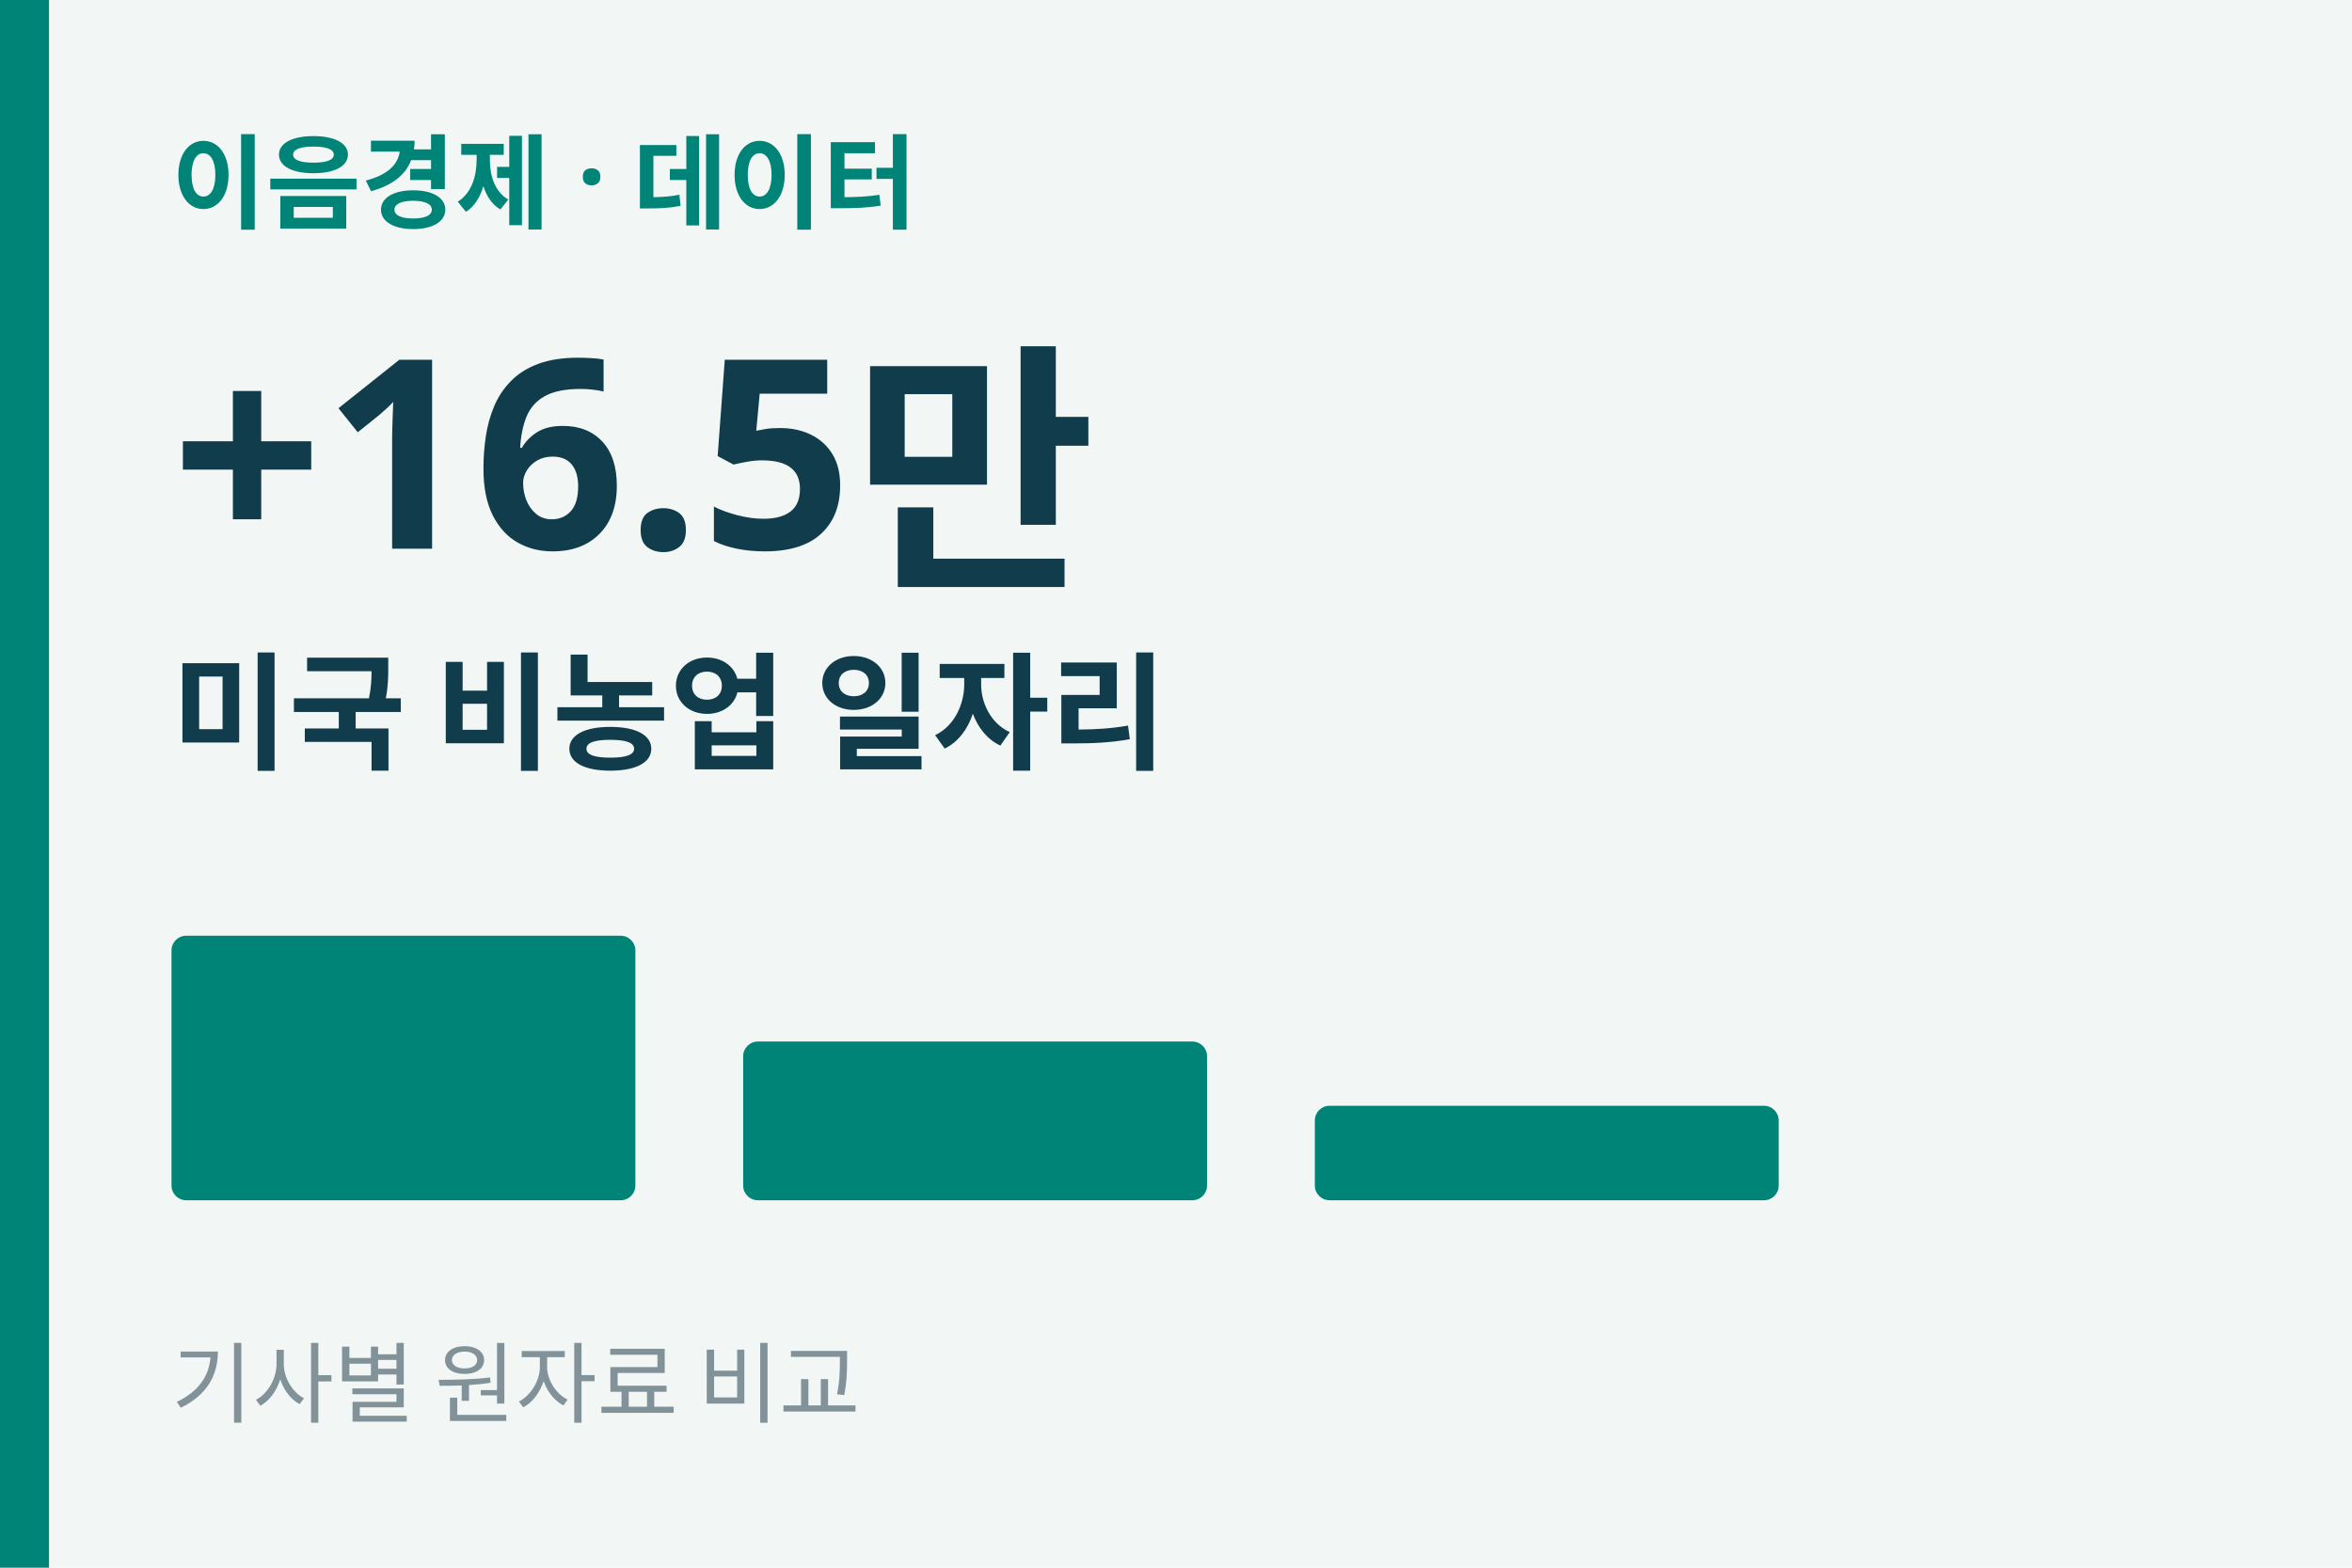
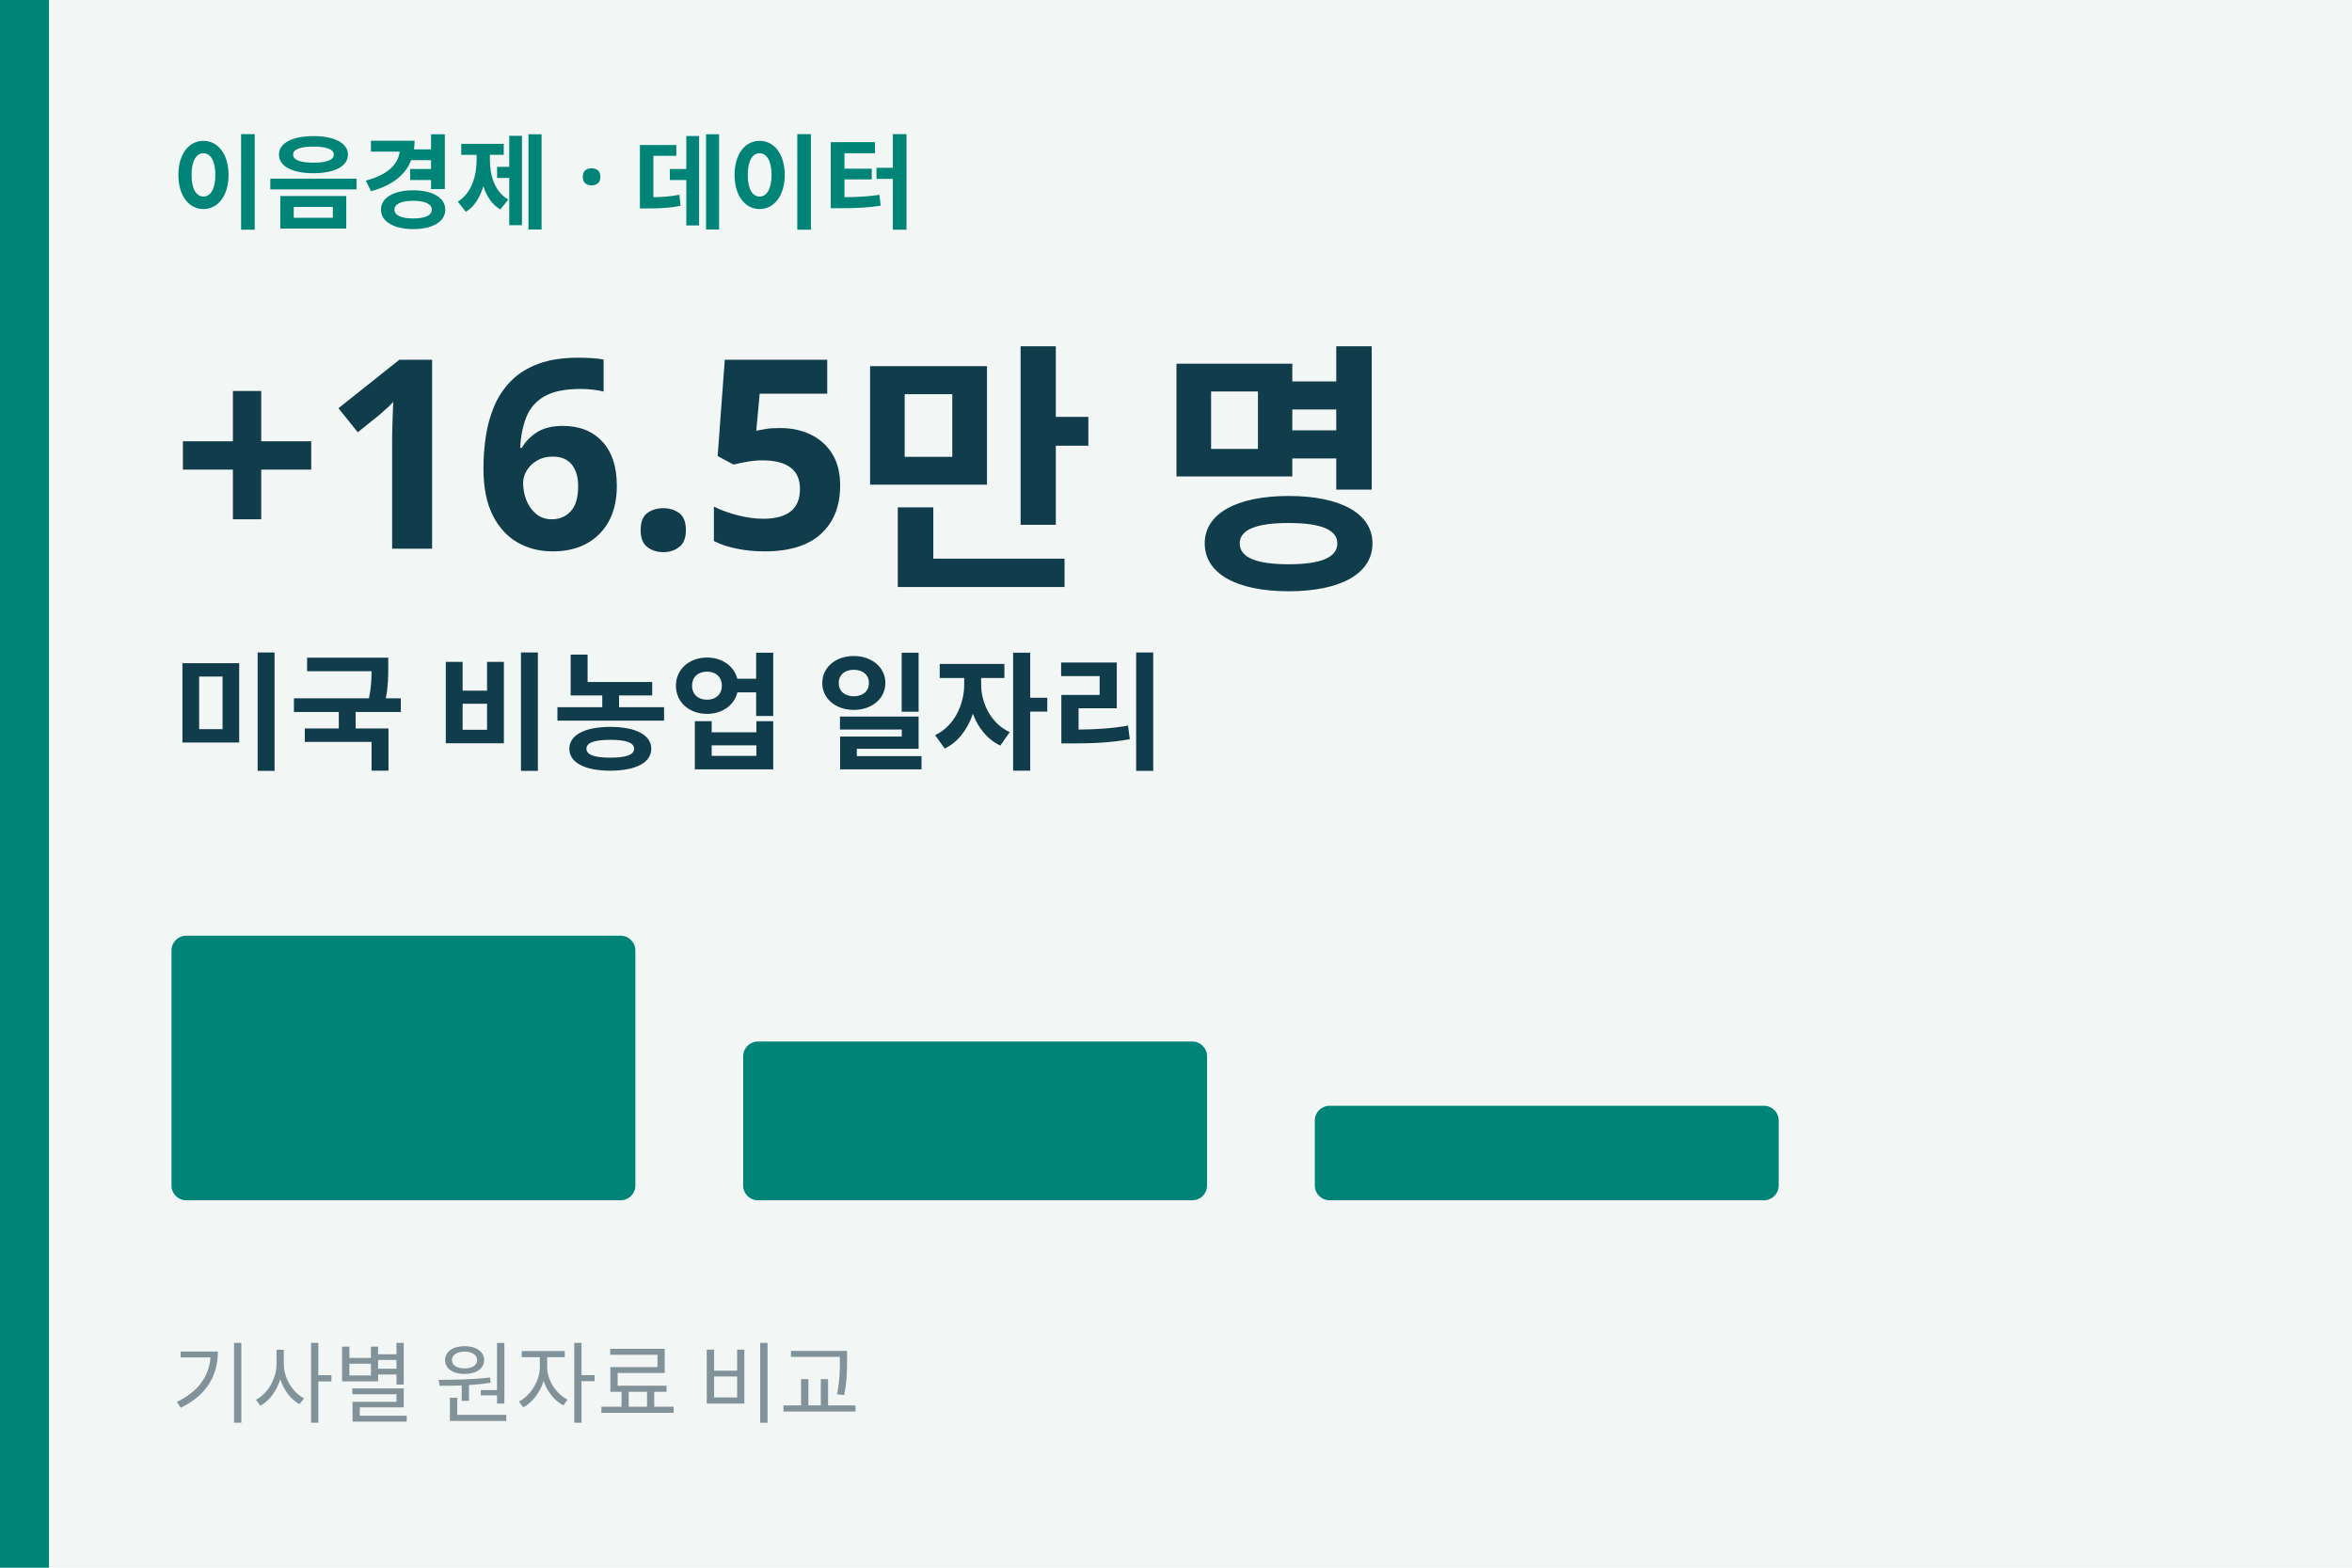
<svg xmlns="http://www.w3.org/2000/svg" width="480" height="320" viewBox="0 0 480 320" role="img">
  <g font-family="Malgun Gothic, Apple SD Gothic Neo, sans-serif">
    <rect x="0" y="0" width="480" height="320" rx="0" fill="#f2f6f5" />
    <rect x="0" y="0" width="10" height="320" rx="0" fill="#008477" />
    <text x="35" y="45" font-size="21" fill="#008477" font-weight="700" text-anchor="start">이음경제 · 데이터</text>
-     <text x="35" y="112" font-size="54" fill="#103c4b" font-weight="800" text-anchor="start">+16.5만</text>
+     <text x="35" y="112" font-size="54" fill="#103c4b" font-weight="800" text-anchor="start">+16.5만 명</text>
    <text x="35" y="155" font-size="26" fill="#103c4b" font-weight="700" text-anchor="start">미국 비농업 일자리</text>
    <rect x="35.0" y="191.0" width="94.667" height="54.0" rx="3" fill="#008477" />
    <rect x="151.667" y="212.6" width="94.667" height="32.4" rx="3" fill="#008477" />
    <rect x="268.333" y="225.714" width="94.667" height="19.286" rx="3" fill="#008477" />
    <text x="35" y="289" font-size="18" fill="#829299" font-weight="500" text-anchor="start">기사별 원자료 비교</text>
  </g>
</svg>
